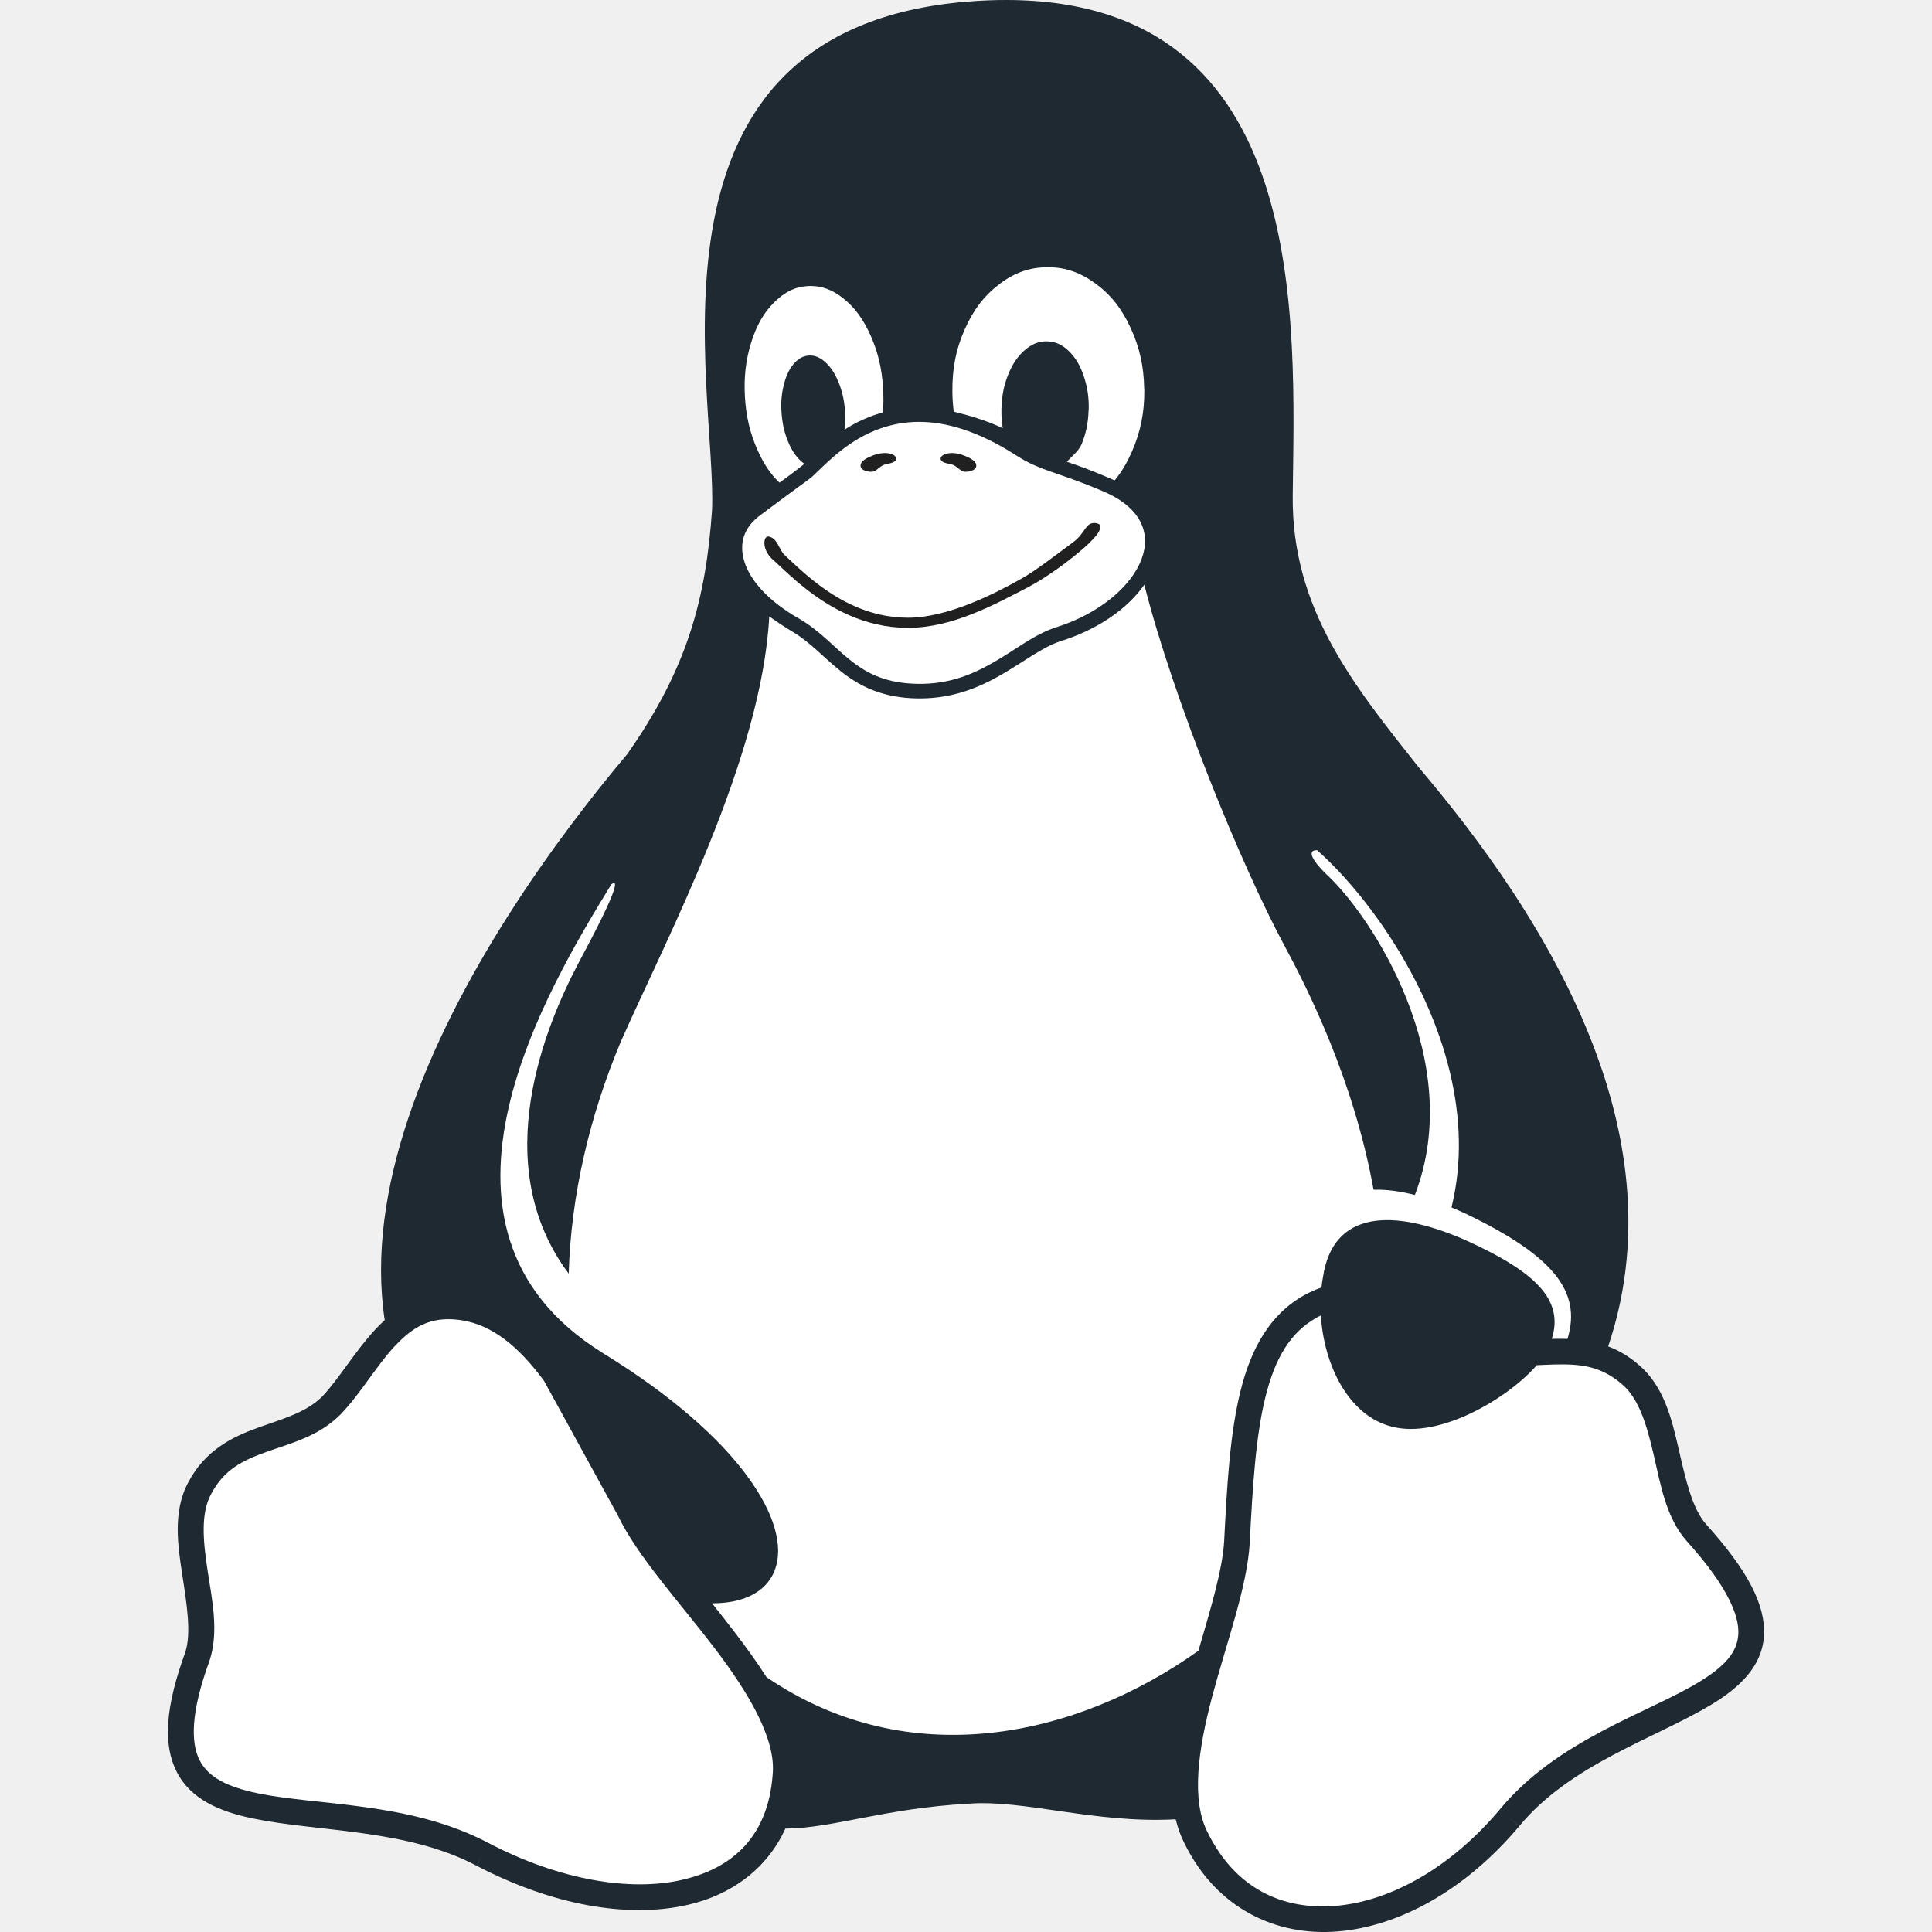
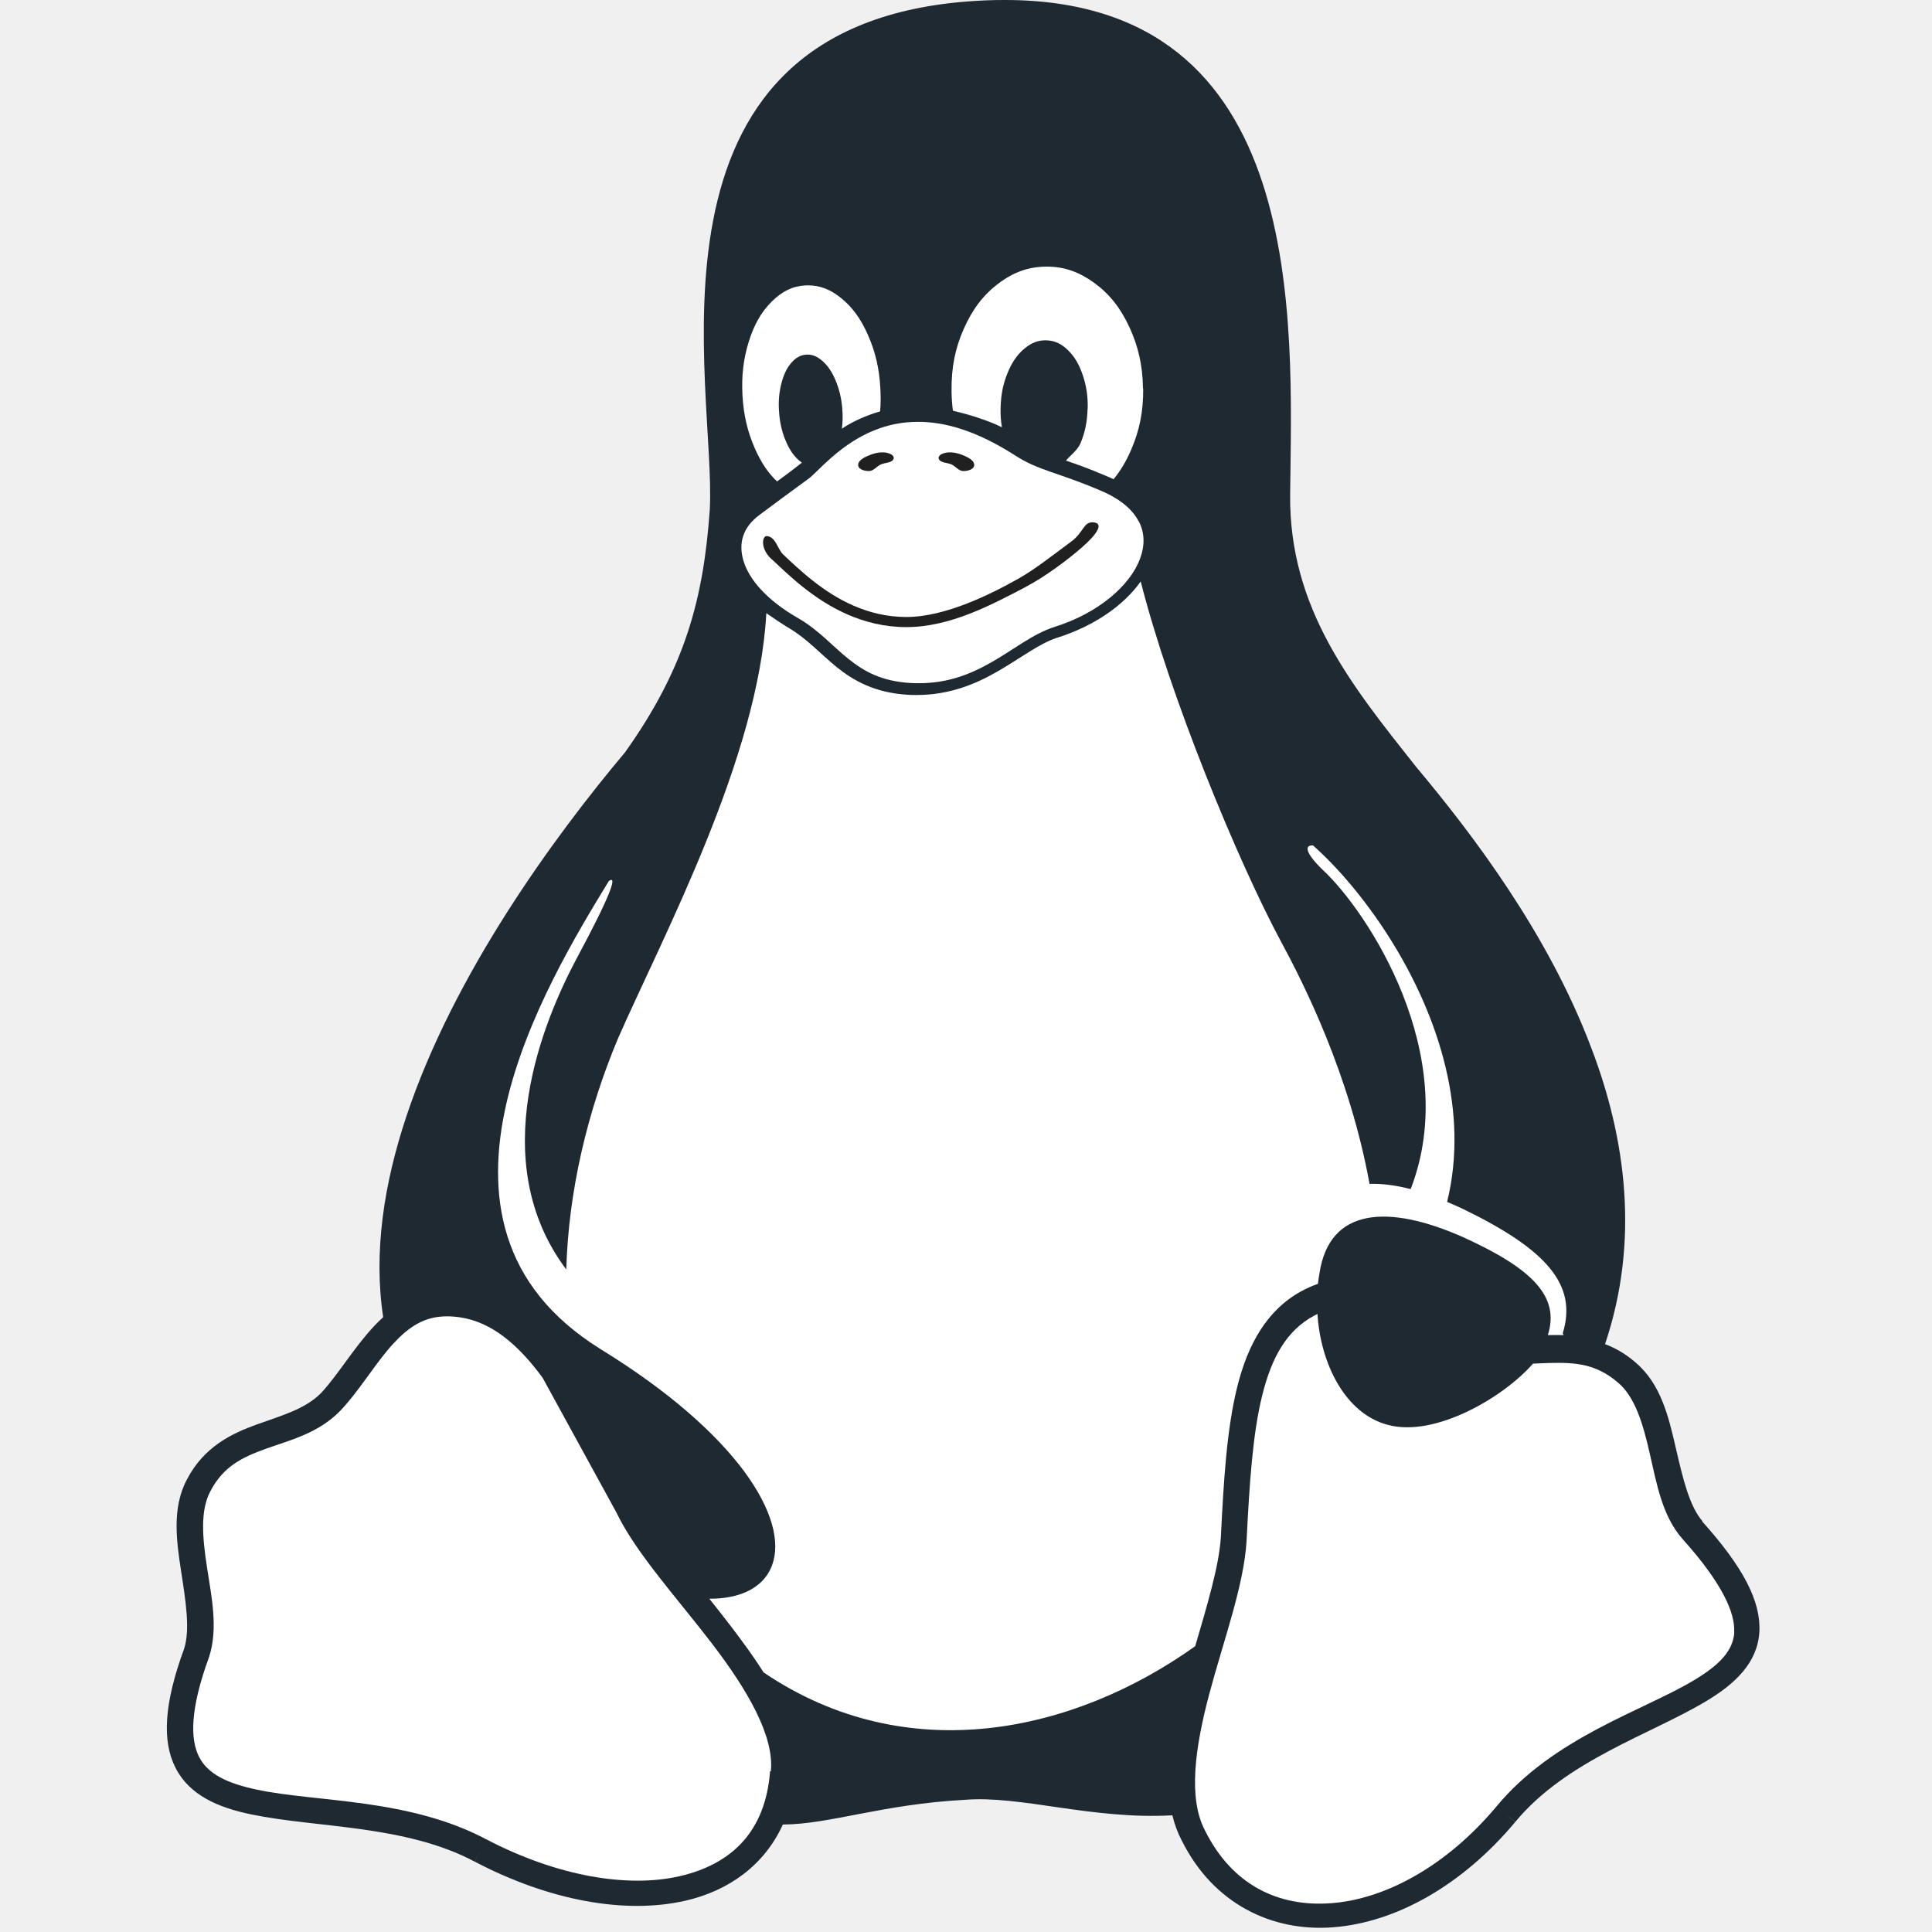
<svg xmlns="http://www.w3.org/2000/svg" width="64" height="64" version="1.1" viewBox="0 0 16.933 16.933">
-   <g transform="matrix(.01974 0 0 .01974 1.4522 -.019714)" stroke-width="21.445">
-     <g stroke-width="21.445">
-       <path d="m683.91 677.74c-0.01-0.01-0.021-0.021-0.021-0.03-6.069-6.85-8.96-19.55-12.069-33.08-3.101-13.52-6.57-28.1-17.67-37.55-0.021-0.021-0.051-0.04-0.07-0.061-2.2-1.92-4.46-3.539-6.73-4.89-2.279-1.35-4.59-2.45-6.899-3.32 15.43-45.76 9.38-91.329-6.2-132.5-19.11-50.54-52.48-94.569-77.97-124.69-28.53-35.99-56.431-70.15-55.88-120.61 0.849-77.01 8.469-219.82-127.05-220.01-5.51-0.01-11.26 0.22-17.25 0.7-151.44 12.19-111.27 172.19-113.52 225.76-2.77 39.18-10.71 70.06-37.66 108.36-31.65 37.64-76.23 98.57-97.34 162-9.96 29.93-14.7 60.439-10.33 89.319-1.37 1.23-2.67 2.521-3.92 3.841-9.29 9.93-16.16 21.949-23.81 30.039-7.15 7.141-17.33 9.851-28.53 13.86-11.2 4.021-23.49 9.94-30.95 24.26 0 0 0 0.011-0.01 0.011-0.01 0.02-0.02 0.05-0.04 0.069-3.51 6.55-4.65 13.62-4.65 20.79 0 6.63 0.98 13.351 1.97 19.82 2.06 13.46 4.15 26.189 1.38 34.81-8.86 24.23-10 40.98-3.76 53.141 6.26 12.18 19.11 17.55 33.64 20.59 29.06 6.06 68.41 4.56 99.42 21l2.67-5.03-2.64 5.04c33.2 17.36 66.86 23.521 93.71 17.39 19.48-4.439 35.28-16.039 43.4-33.88 21-0.1 44.05-9 80.97-11.029 25.05-2.021 56.34 8.899 92.33 6.899 0.94 3.9 2.301 7.66 4.16 11.23 0.021 0.029 0.04 0.069 0.061 0.1 13.949 27.9 39.869 40.66 67.5 38.48 27.659-2.181 57.069-18.49 80.85-46.78l-4.36-3.66 4.391 3.62c22.66-27.48 60.27-38.87 85.22-53.91 12.47-7.52 22.58-16.939 23.37-30.62 0.778-13.67-7.252-28.99-25.712-49.48z" fill="#1f2932" />
+   <g transform="matrix(.0197 0 0 .0197 1.45 -.0197)" stroke-width="21.4">
+     <g stroke-width="21.4">
+       <path d="m684 678c-0.01-0.01-0.021-0.021-0.021-0.03-6.07-6.85-8.96-19.6-12.1-33.1-3.1-13.5-6.57-28.1-17.7-37.6-0.021-0.021-0.051-0.04-0.07-0.061-2.2-1.92-4.46-3.54-6.73-4.89-2.28-1.35-4.59-2.45-6.9-3.32 15.4-45.8 9.38-91.3-6.2-132-19.1-50.5-52.5-94.6-78-125-28.5-36-56.4-70.2-55.9-121 0.849-77 8.47-220-127-220-5.51-0.01-11.3 0.22-17.2 0.7-151 12.2-111 172-114 226-2.77 39.2-10.7 70.1-37.7 108-31.6 37.6-76.2 98.6-97.3 162-9.96 29.9-14.7 60.4-10.3 89.3-1.37 1.23-2.67 2.52-3.92 3.84-9.29 9.93-16.2 21.9-23.8 30-7.15 7.14-17.3 9.85-28.5 13.9-11.2 4.02-23.5 9.94-31 24.3 0 0 0 0.011-0.01 0.011-0.01 0.02-0.02 0.05-0.04 0.069-3.51 6.55-4.65 13.6-4.65 20.8 0 6.63 0.98 13.4 1.97 19.8 2.06 13.5 4.15 26.2 1.38 34.8-8.86 24.2-10 41-3.76 53.1 6.26 12.2 19.1 17.6 33.6 20.6 29.1 6.06 68.4 4.56 99.4 21l2.67-5.03-2.64 5.04c33.2 17.4 66.9 23.5 93.7 17.4 19.5-4.44 35.3-16 43.4-33.9 21-0.1 44-9 81-11 25-2.02 56.3 8.9 92.3 6.9 0.94 3.9 2.3 7.66 4.16 11.2 0.021 0.029 0.04 0.069 0.061 0.1 13.9 27.9 39.9 40.7 67.5 38.5 27.7-2.18 57.1-18.5 80.8-46.8l-4.36-3.66 4.39 3.62c22.7-27.5 60.3-38.9 85.2-53.9 12.5-7.52 22.6-16.9 23.4-30.6 0.778-13.7-7.25-29-25.7-49.5z" fill="#1f2932" />
      <g fill="#fff">
-         <path d="m698.24 726.57c-0.48 8.439-6.59 14.71-17.88 21.51-22.561 13.61-62.551 25.45-88.08 56.38-22.181 26.39-49.221 40.88-73.03 42.76s-44.35-8-56.47-32.31l-0.021-0.05-0.029-0.061c-7.521-14.3-4.391-36.85 1.939-60.649 6.33-23.79 15.43-48.23 16.65-68.08v-0.061c1.279-25.439 2.71-47.66 6.979-64.81 4.28-17.15 11.01-28.75 22.931-35.28 0.56-0.3 1.109-0.59 1.659-0.86 1.351 22.03 12.261 44.511 31.54 49.37 21.101 5.561 51.511-12.54 64.351-27.31 2.569-0.101 5.069-0.23 7.5-0.29 11.27-0.271 20.71 0.38 30.37 8.82l0.029 0.029 0.03 0.021c7.42 6.29 10.95 18.17 14.01 31.47 3.061 13.311 5.5 27.8 14.681 38.13l0.01 0.01 0.01 0.021c17.641 19.57 23.311 32.79 22.821 41.24z" />
-         <path d="m269.49 788.95-0.01 0.06v0.07c-2.04 26.74-17.12 41.3-40.28 46.59-23.14 5.29-54.53 0.021-85.87-16.37-0.01 0-0.02-0.01-0.03-0.01-34.68-18.37-75.93-16.54-102.4-22.07-13.23-2.76-21.87-6.92-25.83-14.64-3.96-7.73-4.05-21.2 4.37-44.17l0.04-0.101 0.03-0.1c4.17-12.85 1.08-26.91-0.94-40.11-2.02-13.189-3.01-25.199 1.5-33.56l0.04-0.08c5.77-11.12 14.23-15.1 24.73-18.86 10.51-3.77 22.96-6.729 32.79-16.59l0.06-0.05 0.05-0.05c9.09-9.59 15.92-21.62 23.91-30.15 6.74-7.2 13.49-11.97 23.66-12.04 0.12 0.011 0.23 0.011 0.35 0 1.78 0.011 3.67 0.16 5.67 0.471 13.5 2.04 25.27 11.479 36.61 26.859l32.74 59.67 0.01 0.03 0.02 0.02c8.71 18.19 27.11 38.2 42.7 58.61 15.59 20.401 27.65 40.891 26.08 56.571z" />
-         <path d="m432.77 232.69c-2.63-5.15-8-10.05-17.14-13.8l-0.02-0.01-0.03-0.01c-19.01-8.14-27.26-8.72-37.87-15.62-17.27-11.1-31.54-14.99-43.4-14.94-6.21 0.02-11.76 1.12-16.73 2.84-14.45 4.97-24.04 15.34-30.05 21.03l-0.01 0.01c0 0.01-0.01 0.01-0.01 0.02-1.18 1.12-2.7 2.14-6.38 4.84-3.71 2.71-9.27 6.79-17.27 12.79-7.11 5.33-9.42 12.27-6.96 20.4 2.45 8.13 10.29 17.51 24.63 25.62l0.02 0.02 0.03 0.01c8.9 5.23 14.98 12.28 21.96 17.89 3.49 2.8 7.16 5.3 11.58 7.19s9.58 3.17 16.04 3.55c15.16 0.88 26.32-3.67 36.17-9.31 9.87-5.63 18.229-12.52 27.82-15.63l0.02-0.01 0.021-0.01c19.659-6.14 33.68-18.51 38.069-30.26 2.2-5.88 2.13-11.46-0.49-16.61z" />
+         <path d="m698 727c-0.48 8.44-6.59 14.7-17.9 21.5-22.6 13.6-62.6 25.4-88.1 56.4-22.2 26.4-49.2 40.9-73 42.8s-44.4-8-56.5-32.3l-0.021-0.05-0.029-0.061c-7.52-14.3-4.39-36.8 1.94-60.6 6.33-23.8 15.4-48.2 16.6-68.1v-0.061c1.28-25.4 2.71-47.7 6.98-64.8 4.28-17.2 11-28.8 22.9-35.3 0.56-0.3 1.11-0.59 1.66-0.86 1.35 22 12.3 44.5 31.5 49.4 21.1 5.56 51.5-12.5 64.4-27.3 2.57-0.101 5.07-0.23 7.5-0.29 11.3-0.271 20.7 0.38 30.4 8.82l0.029 0.029 0.03 0.021c7.42 6.29 11 18.2 14 31.5 3.06 13.3 5.5 27.8 14.7 38.1l0.01 0.01 0.01 0.021c17.6 19.6 23.3 32.8 22.8 41.2z" />
+         <path d="m269 789-0.01 0.06v0.07c-2.04 26.7-17.1 41.3-40.3 46.6-23.1 5.29-54.5 0.021-85.9-16.4-0.01 0-0.02-0.01-0.03-0.01-34.7-18.4-75.9-16.5-102-22.1-13.2-2.76-21.9-6.92-25.8-14.6-3.96-7.73-4.05-21.2 4.37-44.2l0.04-0.101 0.03-0.1c4.17-12.8 1.08-26.9-0.94-40.1-2.02-13.2-3.01-25.2 1.5-33.6l0.04-0.08c5.77-11.1 14.2-15.1 24.7-18.9 10.5-3.77 23-6.73 32.8-16.6l0.06-0.05 0.05-0.05c9.09-9.59 15.9-21.6 23.9-30.2 6.74-7.2 13.5-12 23.7-12 0.12 0.011 0.23 0.011 0.35 0 1.78 0.011 3.67 0.16 5.67 0.471 13.5 2.04 25.3 11.5 36.6 26.9l32.7 59.7 0.01 0.03 0.02 0.02c8.71 18.2 27.1 38.2 42.7 58.6 15.6 20.4 27.6 40.9 26.1 56.6z" />
+         <path d="m433 233c-2.63-5.15-8-10-17.1-13.8l-0.02-0.01-0.03-0.01c-19-8.14-27.3-8.72-37.9-15.6-17.3-11.1-31.5-15-43.4-14.9-6.21 0.02-11.8 1.12-16.7 2.84-14.4 4.97-24 15.3-30 21l-0.01 0.01c0 0.01-0.01 0.01-0.01 0.02-1.18 1.12-2.7 2.14-6.38 4.84-3.71 2.71-9.27 6.79-17.3 12.8-7.11 5.33-9.42 12.3-6.96 20.4 2.45 8.13 10.3 17.5 24.6 25.6l0.02 0.02 0.03 0.01c8.9 5.23 15 12.3 22 17.9 3.49 2.8 7.16 5.3 11.6 7.19s9.58 3.17 16 3.55c15.2 0.88 26.3-3.67 36.2-9.31 9.87-5.63 18.2-12.5 27.8-15.6l0.02-0.01 0.021-0.01c19.7-6.14 33.7-18.5 38.1-30.3 2.2-5.88 2.13-11.5-0.49-16.6z" />
      </g>
-       <path d="m382.89 261.71c-15.641 8.153-33.91 18.04-53.35 18.04-19.43 0-34.78-8.98-45.82-17.73-5.52-4.37-10-8.72-13.38-11.88-5.864-4.629-5.162-11.122-2.752-10.93 4.039 0.504 4.649 5.822 7.192 8.2 3.44 3.22 7.75 7.39 12.97 11.53 10.44 8.27 24.36 16.32 41.79 16.32 17.4 0 37.712-10.215 50.11-17.17 7.024-3.94 15.962-11.003 23.257-16.357 5.581-4.096 5.377-9.029 9.985-8.492 4.608 0.537 1.199 5.46-5.254 11.092-6.453 5.632-16.548 13.104-24.748 17.378z" fill="#202020" />
+       <path d="m383 262c-15.6 8.15-33.9 18-53.4 18-19.4 0-34.8-8.98-45.8-17.7-5.52-4.37-10-8.72-13.4-11.9-5.86-4.63-5.16-11.1-2.75-10.9 4.04 0.504 4.65 5.82 7.19 8.2 3.44 3.22 7.75 7.39 13 11.5 10.4 8.27 24.4 16.3 41.8 16.3 17.4 0 37.7-10.2 50.1-17.2 7.02-3.94 16-11 23.3-16.4 5.58-4.1 5.38-9.03 9.99-8.49 4.61 0.537 1.2 5.46-5.25 11.1-6.45 5.63-16.5 13.1-24.7 17.4z" fill="#202020" />
      <g fill="#fff">
-         <path d="m622.39 595.47c-2.17-0.08-4.31-0.069-6.39-0.02-0.19 0.01-0.38 0.01-0.58 0.01 5.37-16.96-6.51-29.47-38.17-43.79-32.83-14.439-58.99-13.01-63.41 16.29-0.28 1.53-0.51 3.1-0.68 4.68-2.46 0.86-4.92 1.94-7.4 3.29-15.41 8.44-23.83 23.74-28.51 42.521-4.67 18.76-6.02 41.43-7.3 66.92v0.02c-0.79 12.811-6.07 30.15-11.41 48.511-53.78 38.369-128.42 54.989-191.8 11.729-4.29-6.79-9.22-13.52-14.29-20.16-3.24-4.239-6.57-8.45-9.87-12.609 6.5 0.01 12.03-1.061 16.5-3.08 5.56-2.53 9.46-6.57 11.4-11.771 3.86-10.39-0.02-25.05-12.39-41.8-12.37-16.74-33.32-35.63-64.1-54.51v-0.01c-22.62-14.07-35.26-31.311-41.18-50.03-5.93-18.73-5.1-38.98-0.53-58.97 8.76-38.37 31.26-75.69 45.62-99.11 3.86-2.84 1.38 5.28-14.54 34.84-14.26 27.021-40.93 89.38-4.42 138.06 0.98-34.641 9.25-69.971 23.14-103.02 20.23-45.85 62.54-125.38 65.9-188.76 1.74 1.26 7.69 5.28 10.34 6.79 0.01 0.01 0.01 0.01 0.02 0.01 7.76 4.57 13.59 11.25 21.14 17.32 7.57 6.08 17.02 11.33 31.3 12.16 1.37 0.08 2.71 0.12 4.02 0.12 14.72 0 26.2-4.8 35.76-10.27 10.391-5.94 18.69-12.52 26.561-15.08 0.01-0.01 0.02-0.01 0.03-0.01 16.63-5.2 29.84-14.4 37.359-25.12 12.92 50.92 42.96 124.47 62.271 160.36 10.27 19.04 30.689 59.5 39.51 108.25 5.59-0.171 11.75 0.64 18.34 2.329 23.07-59.81-19.56-124.22-39.06-142.16-7.87-7.64-8.25-11.06-4.34-10.9 21.14 18.71 48.909 56.32 59.01 98.78 4.609 19.359 5.59 39.72 0.649 59.81 2.41 1 4.87 2.09 7.36 3.271 37.03 18.029 50.72 33.709 44.14 55.109z" />
-         <path d="m434.51 174.03c0.08 10.09-1.66 18.68-5.49 27.45-2.18 5-4.689 9.2-7.699 12.84-1.021-0.49-2.08-0.96-3.181-1.41-3.81-1.63-7.18-2.97-10.199-4.11-3.021-1.14-5.378-1.919-7.809-2.759 1.761-2.13 5.23-4.64 6.521-7.79 1.96-4.75 2.92-9.39 3.1-14.92 0-0.22 0.07-0.41 0.07-0.67 0.11-5.3-0.59-9.83-2.14-14.47-1.62-4.87-3.681-8.37-6.66-11.28-2.99-2.91-5.97-4.23-9.55-4.35-0.17-0.01-0.33-0.01-0.5-0.01-3.36 0.01-6.28 1.17-9.301 3.69-3.17 2.65-5.52 6.04-7.479 10.76-1.95 4.72-2.91 9.4-3.101 14.96-0.029 0.22-0.029 0.41-0.029 0.63-0.07 3.06 0.13 5.86 0.6 8.58-6.88-3.43-15.682-5.931-21.762-7.381-0.35-2.63-0.55-5.34-0.61-8.18v-0.77c-0.11-10.06 1.54-18.69 5.41-27.45 3.87-8.77 8.66-15.07 15.399-20.2 6.75-5.12 13.381-7.47 21.23-7.55h0.37c7.68 0 14.25 2.26 21 7.15 6.85 4.98 11.79 11.2 15.77 19.9 3.9 8.48 5.78 16.77 5.971 26.6-1e-3 0.26-1e-3 0.48 0.069 0.74z" />
-         <path d="m318.43 184.08c-1.01 0.29-1.99 0.6-2.96 0.93-5.5 1.9-9.867 3.997-14.087 6.787 0.41-2.92 0.47-5.88 0.15-9.19-0.03-0.18-0.03-0.33-0.03-0.51-0.44-4.39-1.37-8.07-2.92-11.79-1.65-3.87-3.5-6.6-5.93-8.7-2.2-1.9-4.28-2.78-6.58-2.76-0.23 0-0.47 0.01-0.71 0.03-2.58 0.22-4.72 1.48-6.75 3.95-2.02 2.46-3.35 5.52-4.31 9.58-0.96 4.05-1.21 8.03-0.81 12.6 0 0.18 0.04 0.33 0.04 0.51 0.44 4.43 1.33 8.11 2.91 11.83 1.62 3.83 3.5 6.56 5.93 8.66 0.41 0.35 0.81 0.67 1.21 0.95-2.52 1.95-4.213 3.333-6.293 4.853-1.33 0.97-2.91 2.13-4.75 3.49-4.01-3.76-7.14-8.48-9.88-14.71-3.24-7.36-4.97-14.73-5.49-23.43v-0.07c-0.48-8.7 0.37-16.18 2.76-23.92 2.4-7.74 5.6-13.34 10.25-17.94 4.64-4.61 9.32-6.93 14.96-7.22 0.44-0.02 0.87-0.03 1.3-0.03 5.11 0.01 9.67 1.71 14.39 5.48 5.12 4.09 8.99 9.32 12.23 16.69 3.25 7.37 4.98 14.74 5.46 23.44v0.07c0.23 3.65 0.2 7.09-0.09 10.42z" />
+         <path d="m622 595c-2.17-0.08-4.31-0.069-6.39-0.02-0.19 0.01-0.38 0.01-0.58 0.01 5.37-17-6.51-29.5-38.2-43.8-32.8-14.4-59-13-63.4 16.3-0.28 1.53-0.51 3.1-0.68 4.68-2.46 0.86-4.92 1.94-7.4 3.29-15.4 8.44-23.8 23.7-28.5 42.5-4.67 18.8-6.02 41.4-7.3 66.9v0.02c-0.79 12.8-6.07 30.2-11.4 48.5-53.8 38.4-128 55-192 11.7-4.29-6.79-9.22-13.5-14.3-20.2-3.24-4.24-6.57-8.45-9.87-12.6 6.5 0.01 12-1.06 16.5-3.08 5.56-2.53 9.46-6.57 11.4-11.8 3.86-10.4-0.02-25-12.4-41.8-12.4-16.7-33.3-35.6-64.1-54.5v-0.01c-22.6-14.1-35.3-31.3-41.2-50-5.93-18.7-5.1-39-0.53-59 8.76-38.4 31.3-75.7 45.6-99.1 3.86-2.84 1.38 5.28-14.5 34.8-14.3 27-40.9 89.4-4.42 138 0.98-34.6 9.25-70 23.1-103 20.2-45.8 62.5-125 65.9-189 1.74 1.26 7.69 5.28 10.3 6.79 0.01 0.01 0.01 0.01 0.02 0.01 7.76 4.57 13.6 11.2 21.1 17.3 7.57 6.08 17 11.3 31.3 12.2 1.37 0.08 2.71 0.12 4.02 0.12 14.7 0 26.2-4.8 35.8-10.3 10.4-5.94 18.7-12.5 26.6-15.1 0.01-0.01 0.02-0.01 0.03-0.01 16.6-5.2 29.8-14.4 37.4-25.1 12.9 50.9 43 124 62.3 160 10.3 19 30.7 59.5 39.5 108 5.59-0.171 11.8 0.64 18.3 2.33 23.1-59.8-19.6-124-39.1-142-7.87-7.64-8.25-11.1-4.34-10.9 21.1 18.7 48.9 56.3 59 98.8 4.61 19.4 5.59 39.7 0.649 59.8 2.41 1 4.87 2.09 7.36 3.27 37 18 50.7 33.7 44.1 55.1z" />
+         <path d="m435 174c0.08 10.1-1.66 18.7-5.49 27.4-2.18 5-4.69 9.2-7.7 12.8-1.02-0.49-2.08-0.96-3.18-1.41-3.81-1.63-7.18-2.97-10.2-4.11-3.02-1.14-5.38-1.92-7.81-2.76 1.76-2.13 5.23-4.64 6.52-7.79 1.96-4.75 2.92-9.39 3.1-14.9 0-0.22 0.07-0.41 0.07-0.67 0.11-5.3-0.59-9.83-2.14-14.5-1.62-4.87-3.68-8.37-6.66-11.3-2.99-2.91-5.97-4.23-9.55-4.35-0.17-0.01-0.33-0.01-0.5-0.01-3.36 0.01-6.28 1.17-9.3 3.69-3.17 2.65-5.52 6.04-7.48 10.8-1.95 4.72-2.91 9.4-3.1 15-0.029 0.22-0.029 0.41-0.029 0.63-0.07 3.06 0.13 5.86 0.6 8.58-6.88-3.43-15.7-5.93-21.8-7.38-0.35-2.63-0.55-5.34-0.61-8.18v-0.77c-0.11-10.1 1.54-18.7 5.41-27.4 3.87-8.77 8.66-15.1 15.4-20.2 6.75-5.12 13.4-7.47 21.2-7.55h0.37c7.68 0 14.2 2.26 21 7.15 6.85 4.98 11.8 11.2 15.8 19.9 3.9 8.48 5.78 16.8 5.97 26.6-1e-3 0.26-1e-3 0.48 0.069 0.74z" />
+         <path d="m318 184c-1.01 0.29-1.99 0.6-2.96 0.93-5.5 1.9-9.87 4-14.1 6.79 0.41-2.92 0.47-5.88 0.15-9.19-0.03-0.18-0.03-0.33-0.03-0.51-0.44-4.39-1.37-8.07-2.92-11.8-1.65-3.87-3.5-6.6-5.93-8.7-2.2-1.9-4.28-2.78-6.58-2.76-0.23 0-0.47 0.01-0.71 0.03-2.58 0.22-4.72 1.48-6.75 3.95-2.02 2.46-3.35 5.52-4.31 9.58-0.96 4.05-1.21 8.03-0.81 12.6 0 0.18 0.04 0.33 0.04 0.51 0.44 4.43 1.33 8.11 2.91 11.8 1.62 3.83 3.5 6.56 5.93 8.66 0.41 0.35 0.81 0.67 1.21 0.95-2.52 1.95-4.21 3.33-6.29 4.85-1.33 0.97-2.91 2.13-4.75 3.49-4.01-3.76-7.14-8.48-9.88-14.7-3.24-7.36-4.97-14.7-5.49-23.4v-0.07c-0.48-8.7 0.37-16.2 2.76-23.9 2.4-7.74 5.6-13.3 10.2-17.9 4.64-4.61 9.32-6.93 15-7.22 0.44-0.02 0.87-0.03 1.3-0.03 5.11 0.01 9.67 1.71 14.4 5.48 5.12 4.09 8.99 9.32 12.2 16.7 3.25 7.37 4.98 14.7 5.46 23.4v0.07c0.23 3.65 0.2 7.09-0.09 10.4z" />
      </g>
    </g>
-     <path d="m344.09 204.89c0.647 2.076 3.993 1.732 5.926 2.728 1.696 0.874 3.061 2.789 4.968 2.844 1.82 0.053 4.654-0.63 4.89-2.436 0.313-2.386-3.171-3.902-5.413-4.776-2.885-1.125-6.581-1.695-9.287-0.191-0.62 0.345-1.297 1.153-1.086 1.831z" fill="#202020" />
-     <path d="m324.32 204.89c-0.647 2.076-3.993 1.732-5.926 2.728-1.696 0.874-3.061 2.789-4.968 2.844-1.82 0.053-4.654-0.63-4.89-2.436-0.313-2.386 3.171-3.902 5.413-4.776 2.885-1.125 6.581-1.695 9.287-0.191 0.62 0.345 1.297 1.153 1.086 1.831z" fill="#202020" />
+     <path d="m344 205c0.647 2.08 3.99 1.73 5.93 2.73 1.7 0.874 3.06 2.79 4.97 2.84 1.82 0.053 4.65-0.63 4.89-2.44 0.313-2.39-3.17-3.9-5.41-4.78-2.88-1.12-6.58-1.7-9.29-0.191-0.62 0.345-1.3 1.15-1.09 1.83z" fill="#202020" />
+     <path d="m324 205c-0.647 2.08-3.99 1.73-5.93 2.73-1.7 0.874-3.06 2.79-4.97 2.84-1.82 0.053-4.65-0.63-4.89-2.44-0.313-2.39 3.17-3.9 5.41-4.78 2.88-1.12 6.58-1.7 9.29-0.191 0.62 0.345 1.3 1.15 1.09 1.83z" fill="#202020" />
  </g>
</svg>
